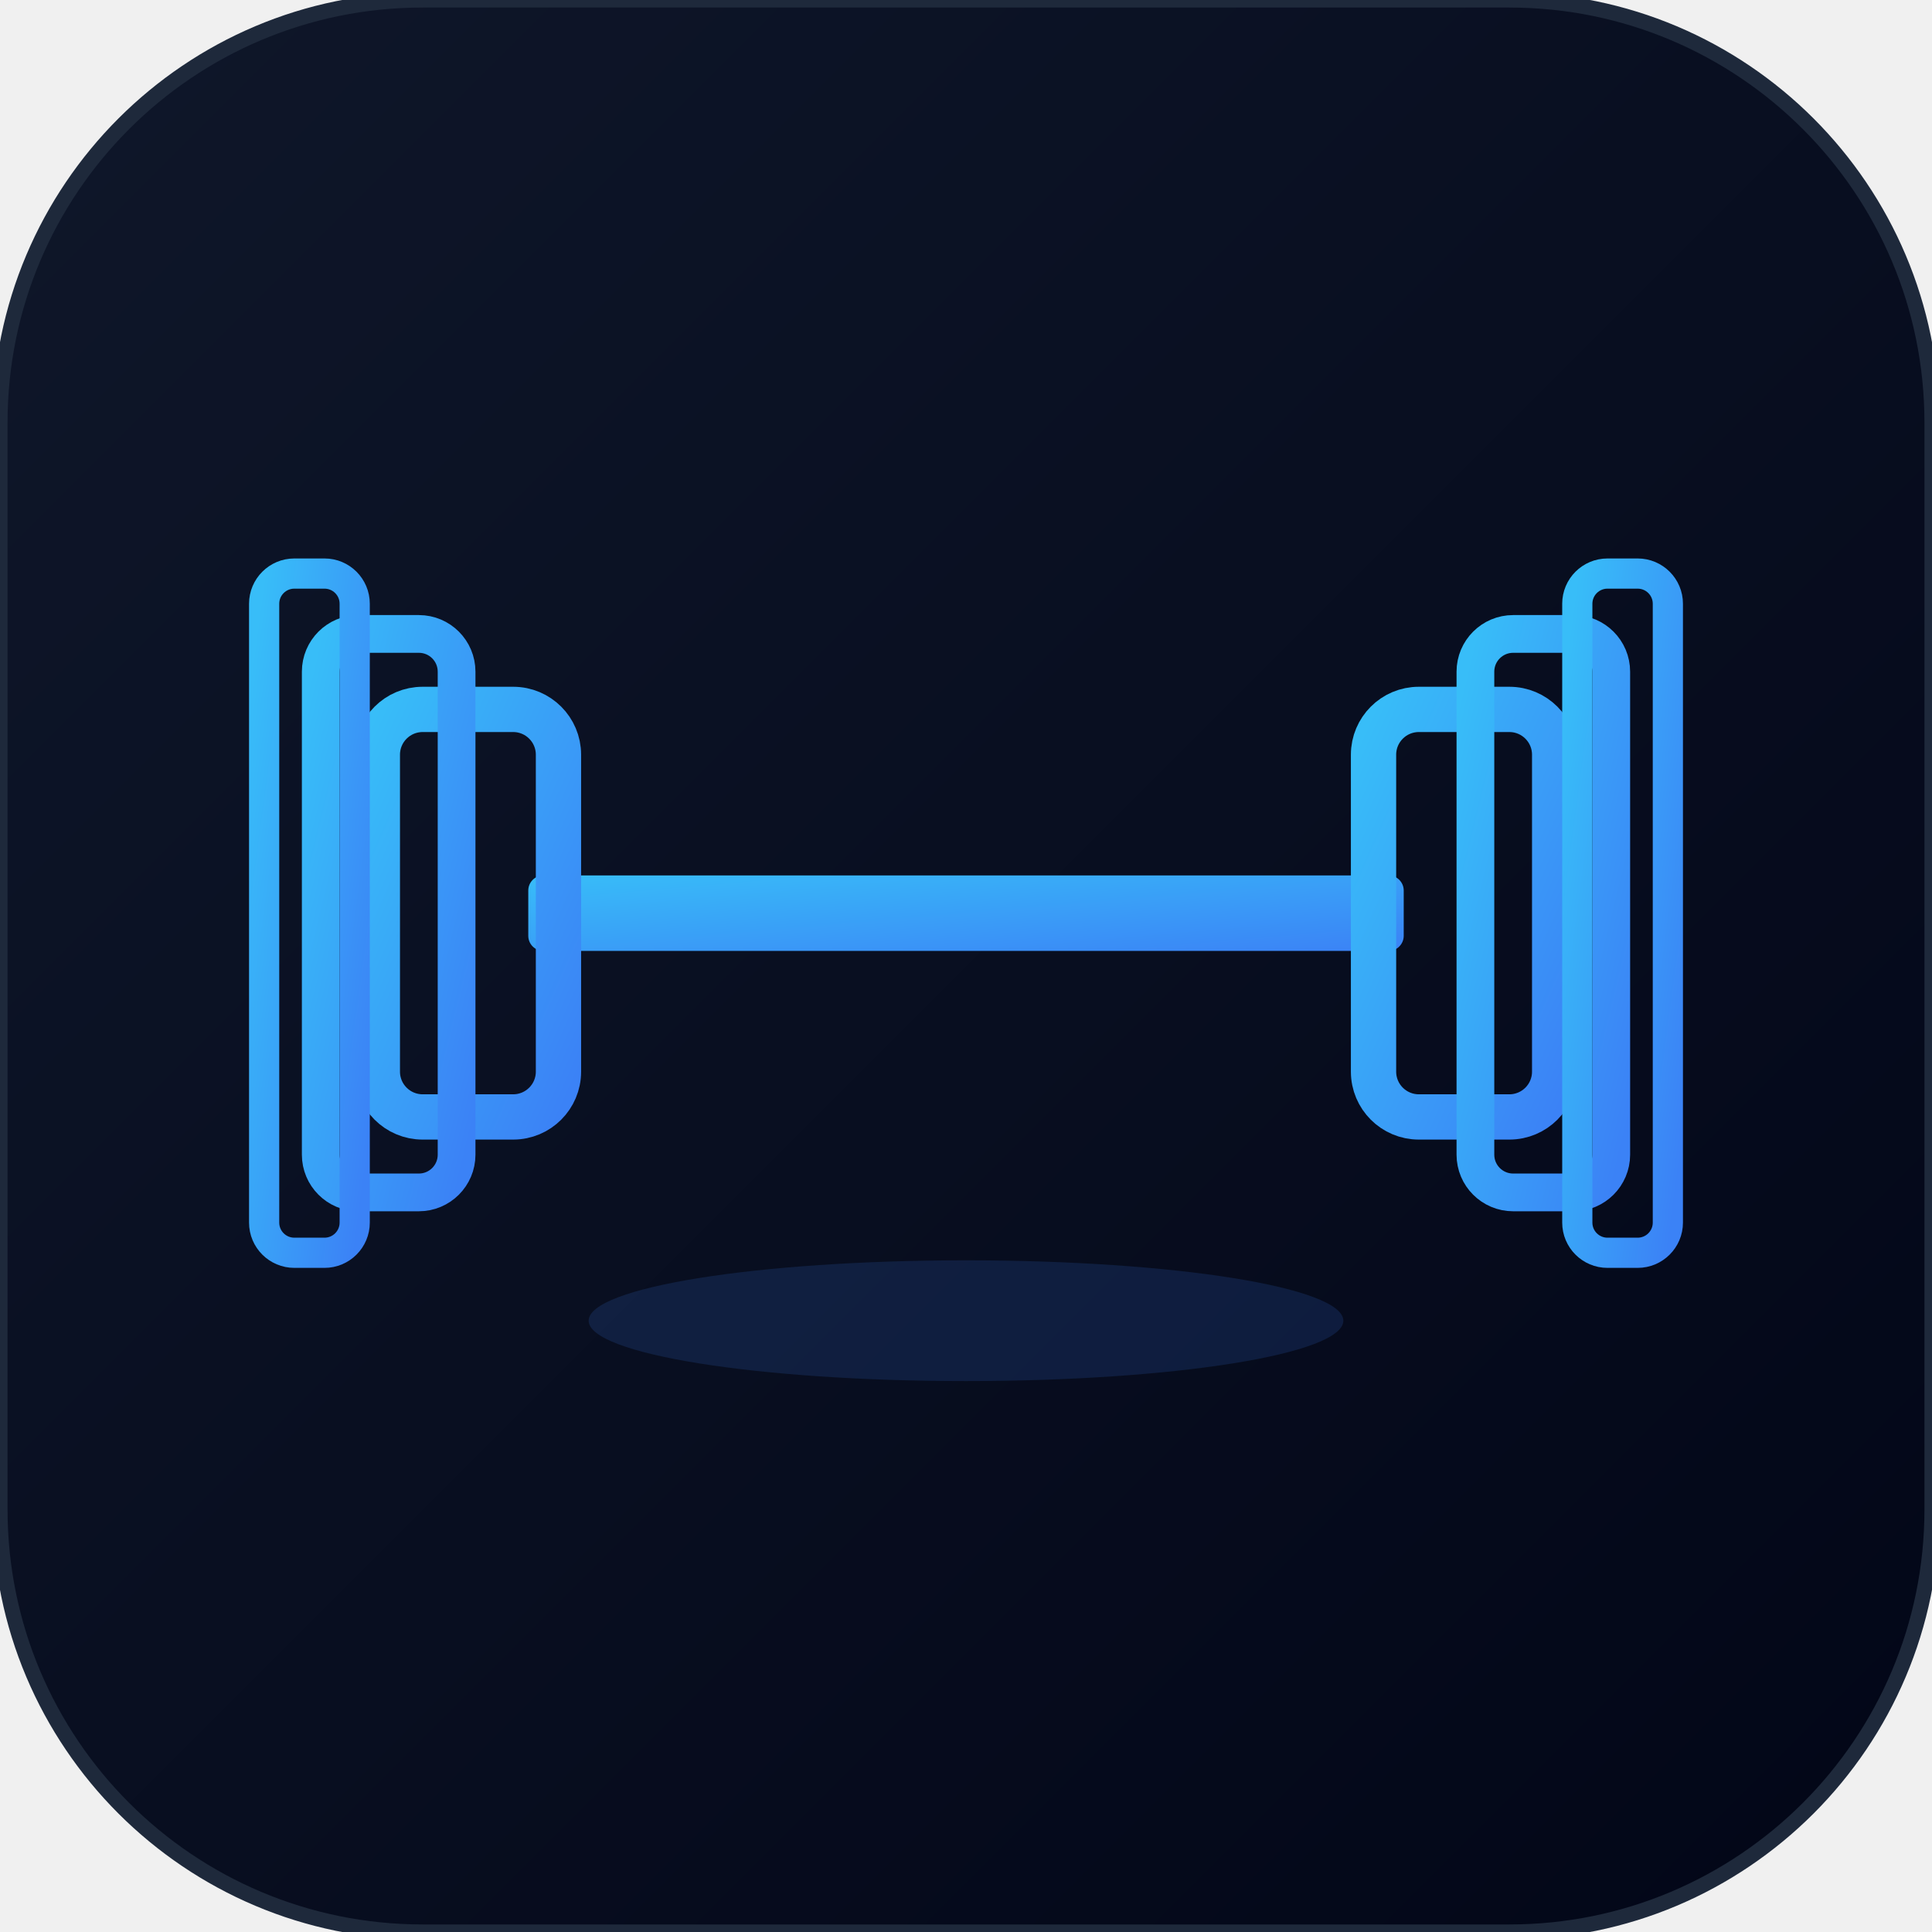
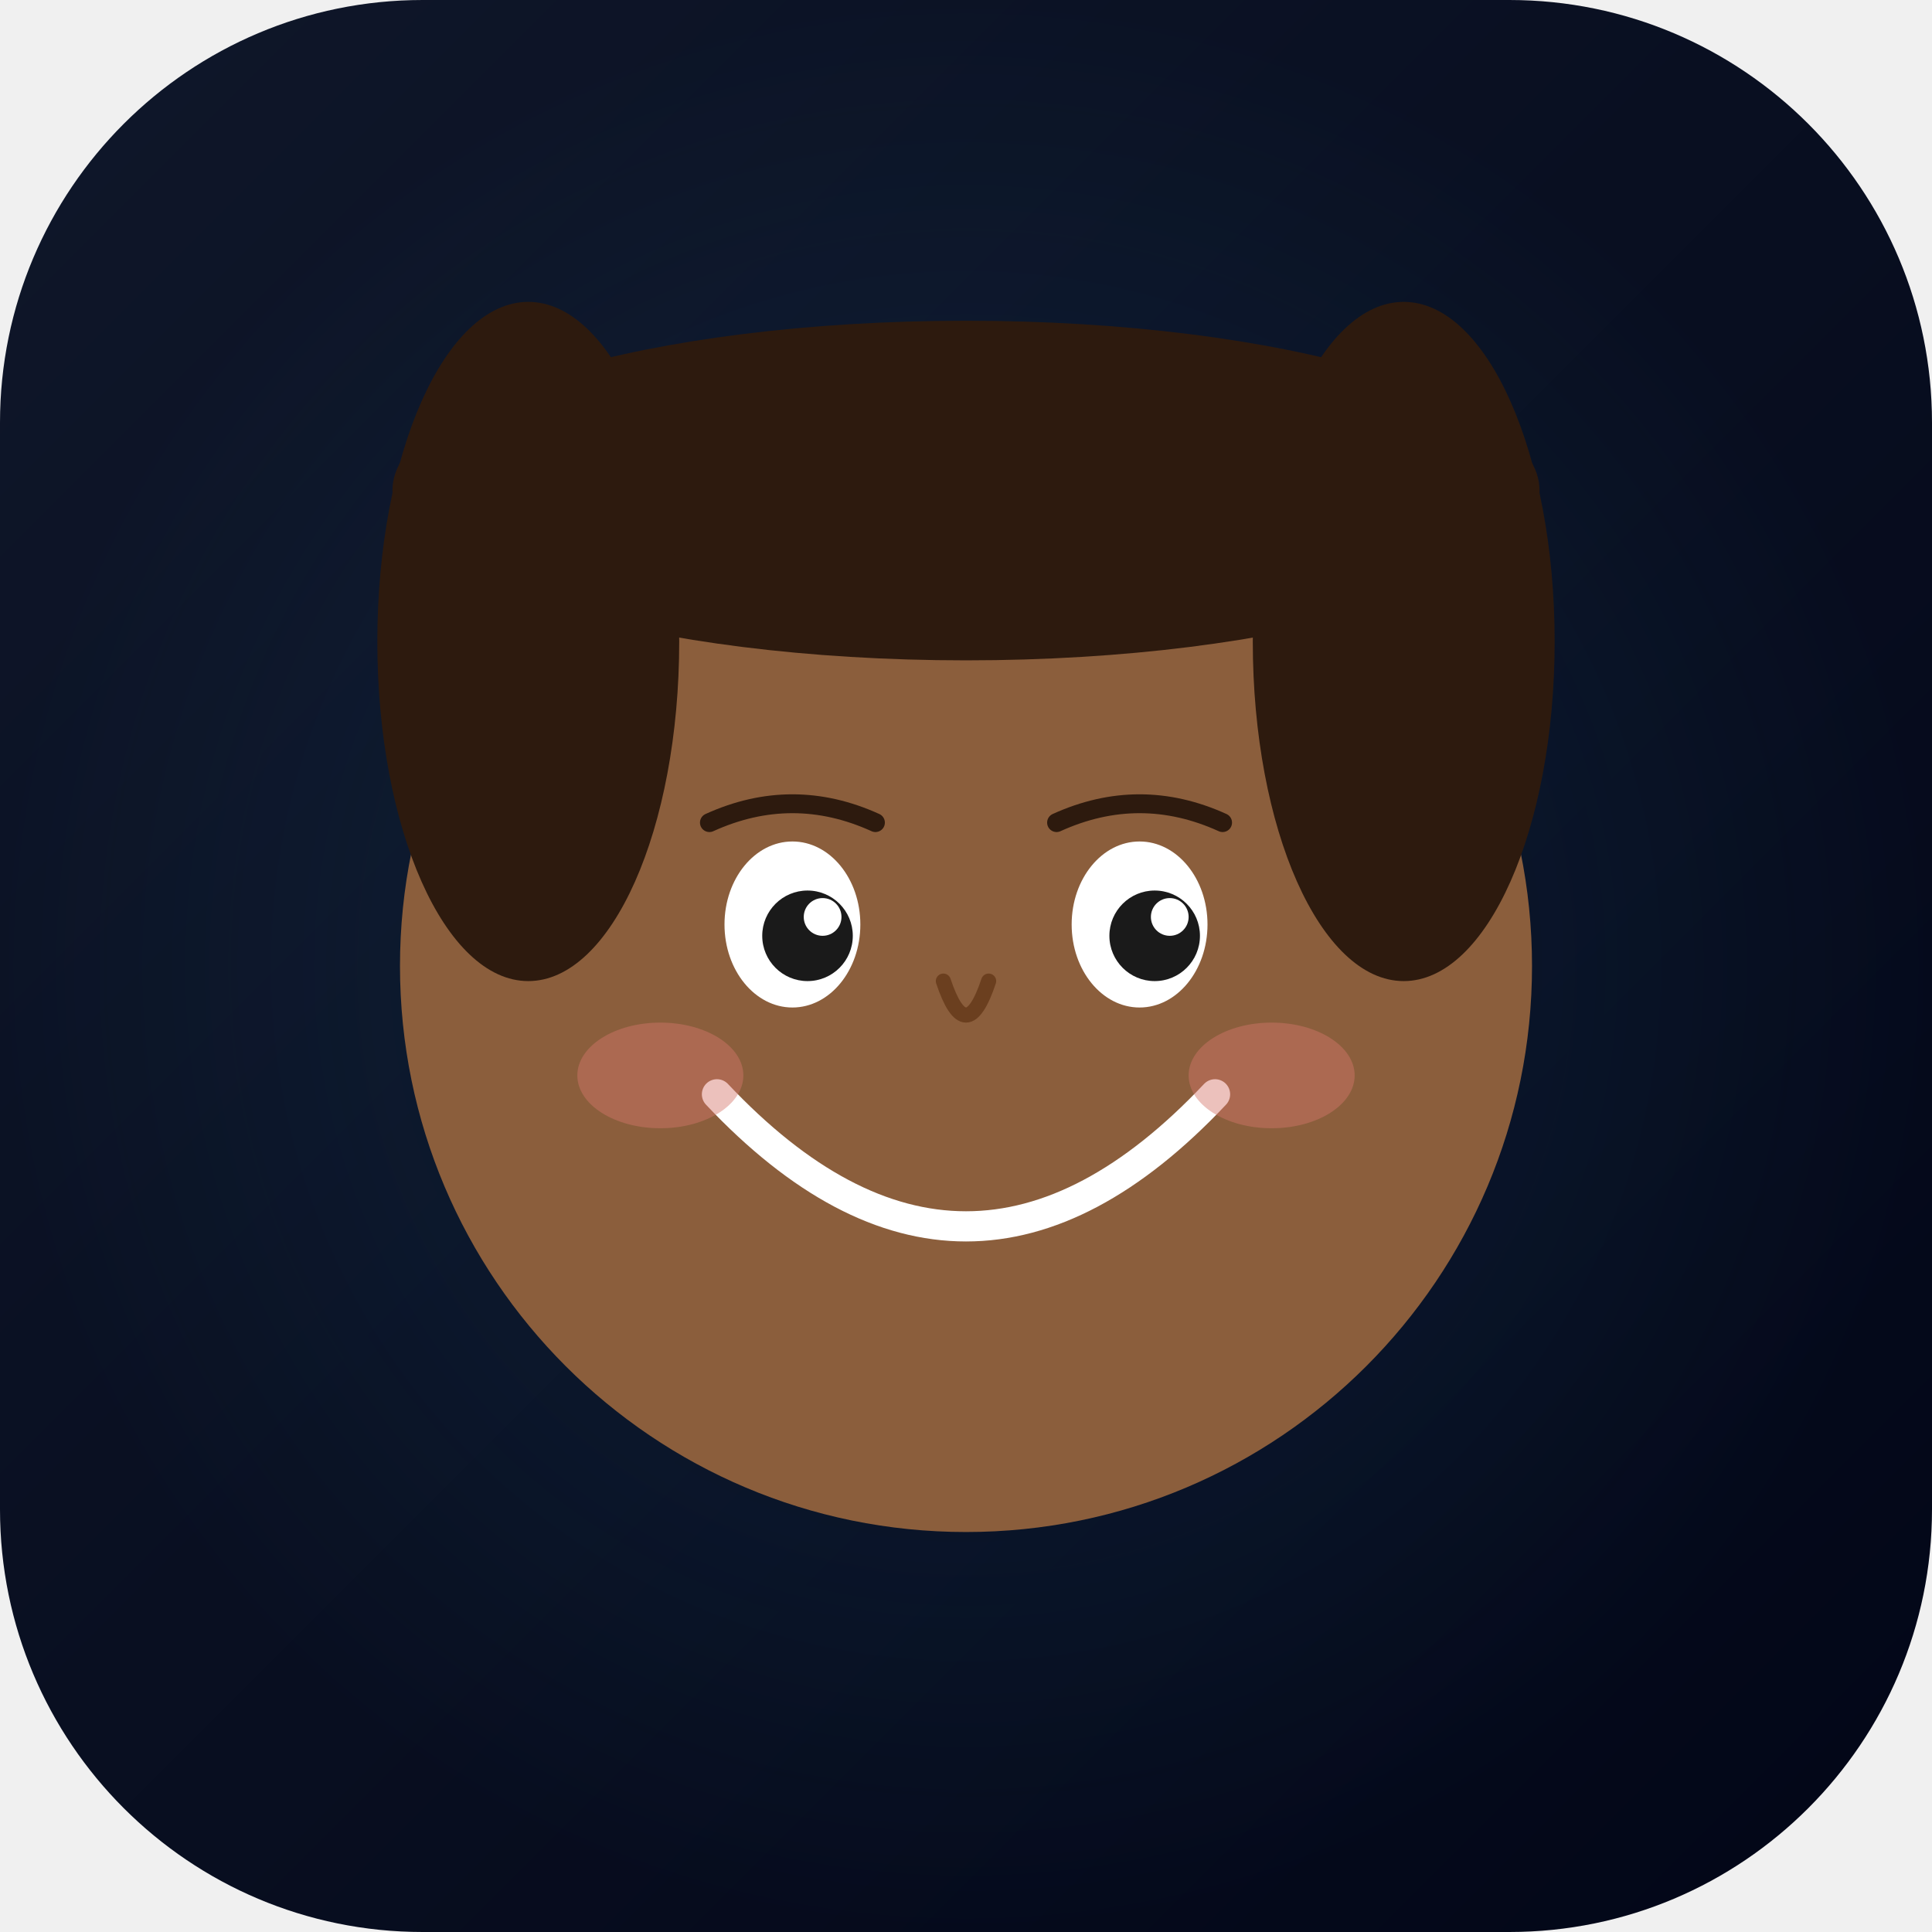
<svg xmlns="http://www.w3.org/2000/svg" viewBox="0 0 512 512">
  <defs>
    <linearGradient id="bg" x1="0" y1="0" x2="1" y2="1">
      <stop offset="0%" stop-color="#0f172a" />
      <stop offset="100%" stop-color="#020617" />
    </linearGradient>
-     <linearGradient id="accent" x1="0" y1="0" x2="1" y2="1">
-       <stop offset="0%" stop-color="#38bdf8" />
-       <stop offset="100%" stop-color="#3b82f6" />
-     </linearGradient>
+     <radialGradient id="glow" cx="0.5" cy="0.5" r="0.5">
+       <stop offset="0%" stop-color="#38bdf8" stop-opacity="0.12" />
+       <stop offset="100%" stop-color="#38bdf8" stop-opacity="0" />
+     </radialGradient>
  </defs>
  <rect width="512" height="512" rx="112" fill="url(#bg)" />
-   <rect width="512" height="512" rx="112" fill="none" stroke="#1e293b" stroke-width="4" />
-   <rect x="140" y="232" width="232" height="20" rx="4" fill="url(#accent)" />
-   <rect x="100" y="188" width="48" height="108" rx="12" fill="none" stroke="url(#accent)" stroke-width="12" />
-   <rect x="85" y="168" width="36" height="148" rx="10" fill="none" stroke="url(#accent)" stroke-width="10" />
-   <rect x="70" y="152" width="24" height="180" rx="8" fill="none" stroke="url(#accent)" stroke-width="8" />
-   <rect x="364" y="188" width="48" height="108" rx="12" fill="none" stroke="url(#accent)" stroke-width="12" />
-   <rect x="391" y="168" width="36" height="148" rx="10" fill="none" stroke="url(#accent)" stroke-width="10" />
-   <rect x="418" y="152" width="24" height="180" rx="8" fill="none" stroke="url(#accent)" stroke-width="8" />
-   <ellipse cx="256" cy="350" rx="100" ry="16" fill="#3b82f6" opacity="0.15" />
+   <rect width="512" height="512" rx="112" fill="url(#glow)" />
+   <circle cx="256" cy="256" r="150" fill="#8B5E3C" />
+   <ellipse cx="256" cy="130" rx="152" ry="45" fill="#2d1a0e" />
+   <ellipse cx="140" cy="170" rx="40" ry="90" fill="#2d1a0e" />
+   <ellipse cx="372" cy="170" rx="40" ry="90" fill="#2d1a0e" />
+   <ellipse cx="210" cy="245" rx="18" ry="22" fill="#fff" />
+   <circle cx="214" cy="248" r="12" fill="#1a1a1a" />
+   <circle cx="218" cy="243" r="5" fill="#fff" />
+   <ellipse cx="302" cy="245" rx="18" ry="22" fill="#fff" />
+   <circle cx="306" cy="248" r="12" fill="#1a1a1a" />
+   <circle cx="310" cy="243" r="5" fill="#fff" />
+   <path d="M188 218 Q210 208 232 218" fill="none" stroke="#2d1a0e" stroke-width="5" stroke-linecap="round" />
+   <path d="M280 218 Q302 208 324 218" fill="none" stroke="#2d1a0e" stroke-width="5" stroke-linecap="round" />
+   <path d="M190 290 Q256 360 322 290" fill="none" stroke="#fff" stroke-width="8" stroke-linecap="round" />
+   <ellipse cx="175" cy="285" rx="22" ry="14" fill="#D4756B" opacity="0.45" />
+   <ellipse cx="337" cy="285" rx="22" ry="14" fill="#D4756B" opacity="0.45" />
+   <path d="M250 260 Q256 278 262 260" fill="none" stroke="#6B3F1F" stroke-width="4" stroke-linecap="round" />
</svg>
